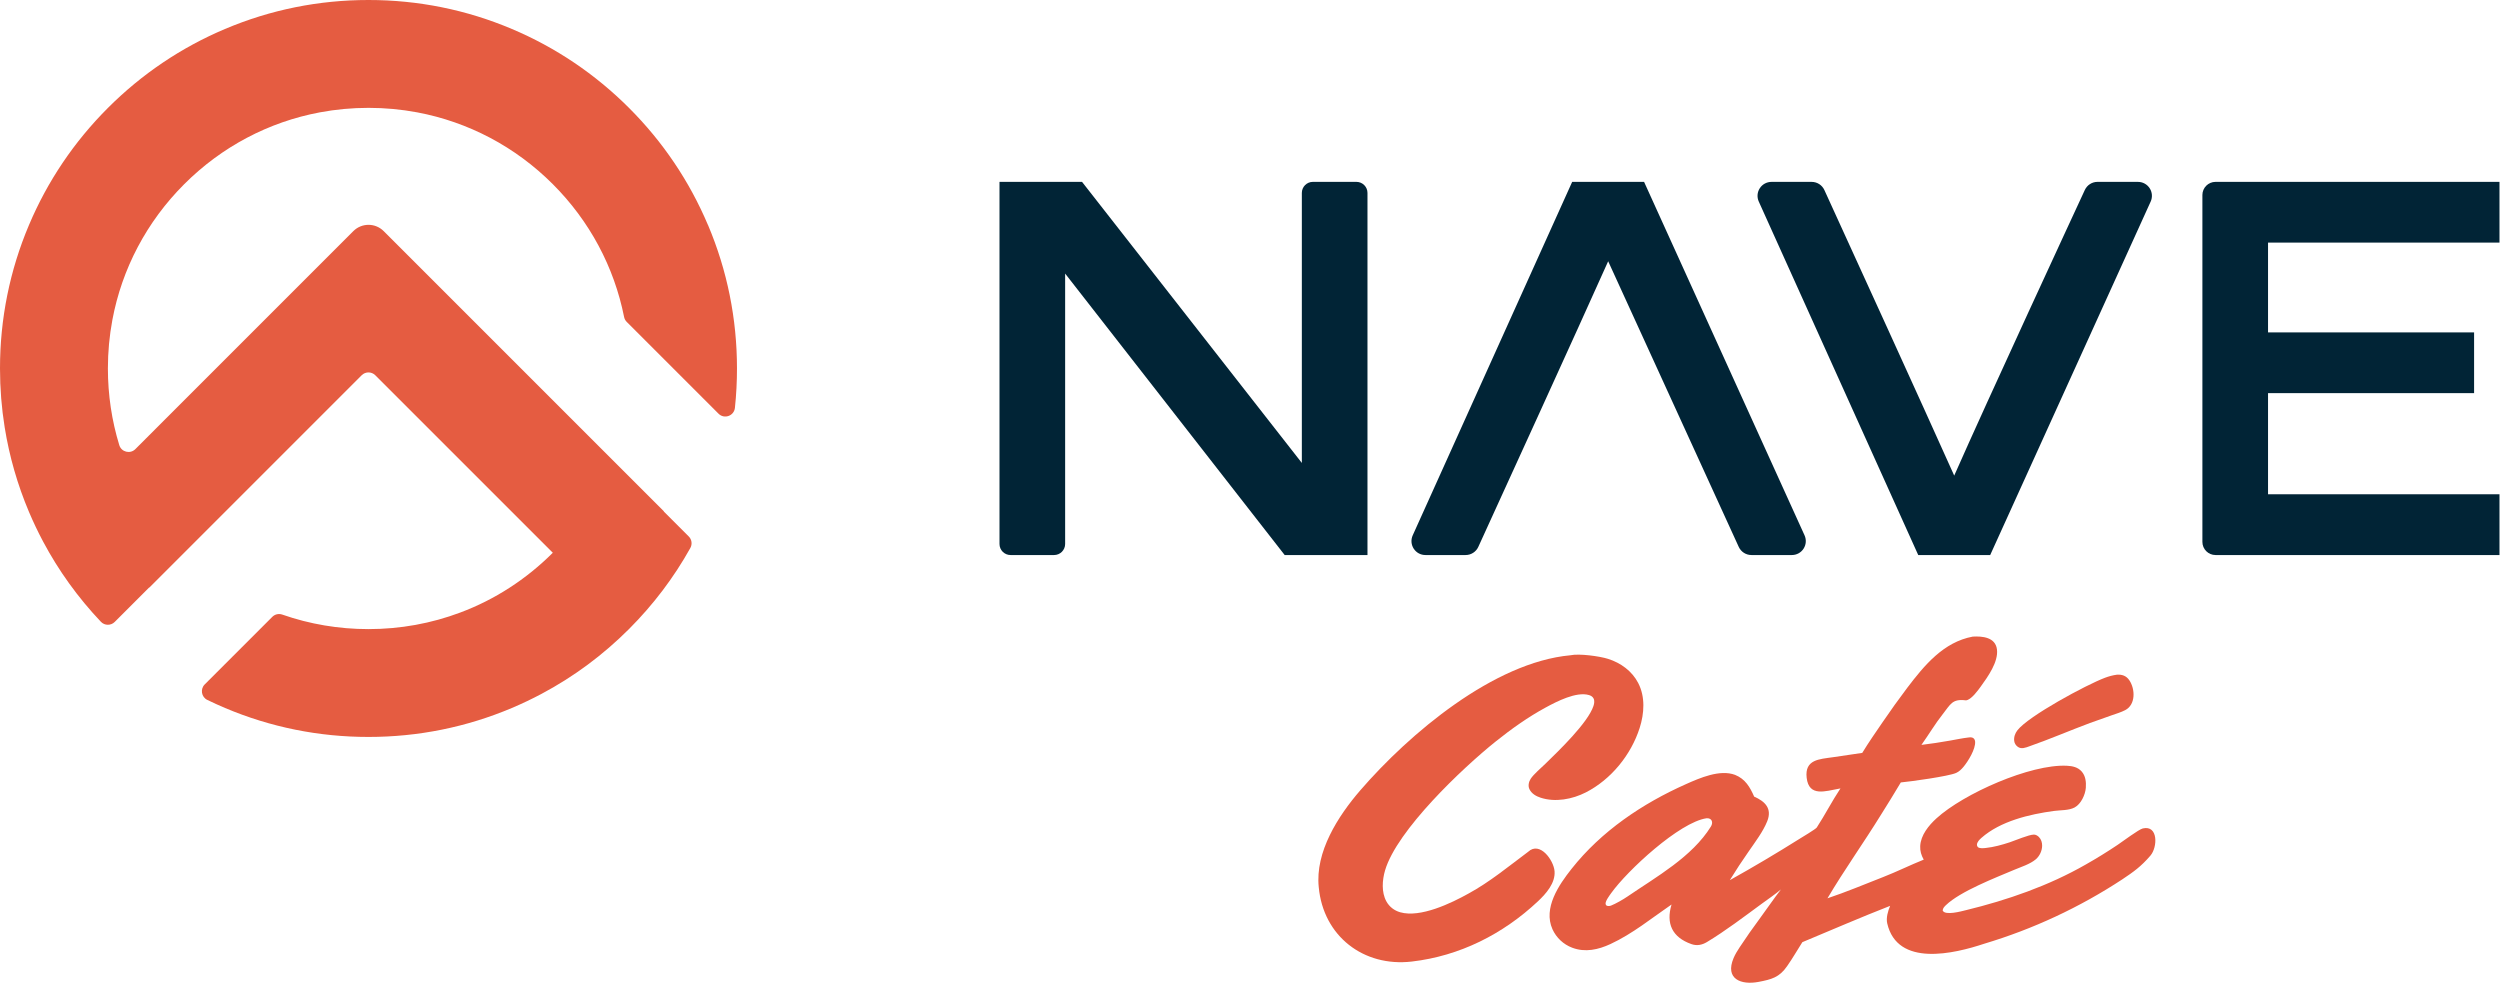
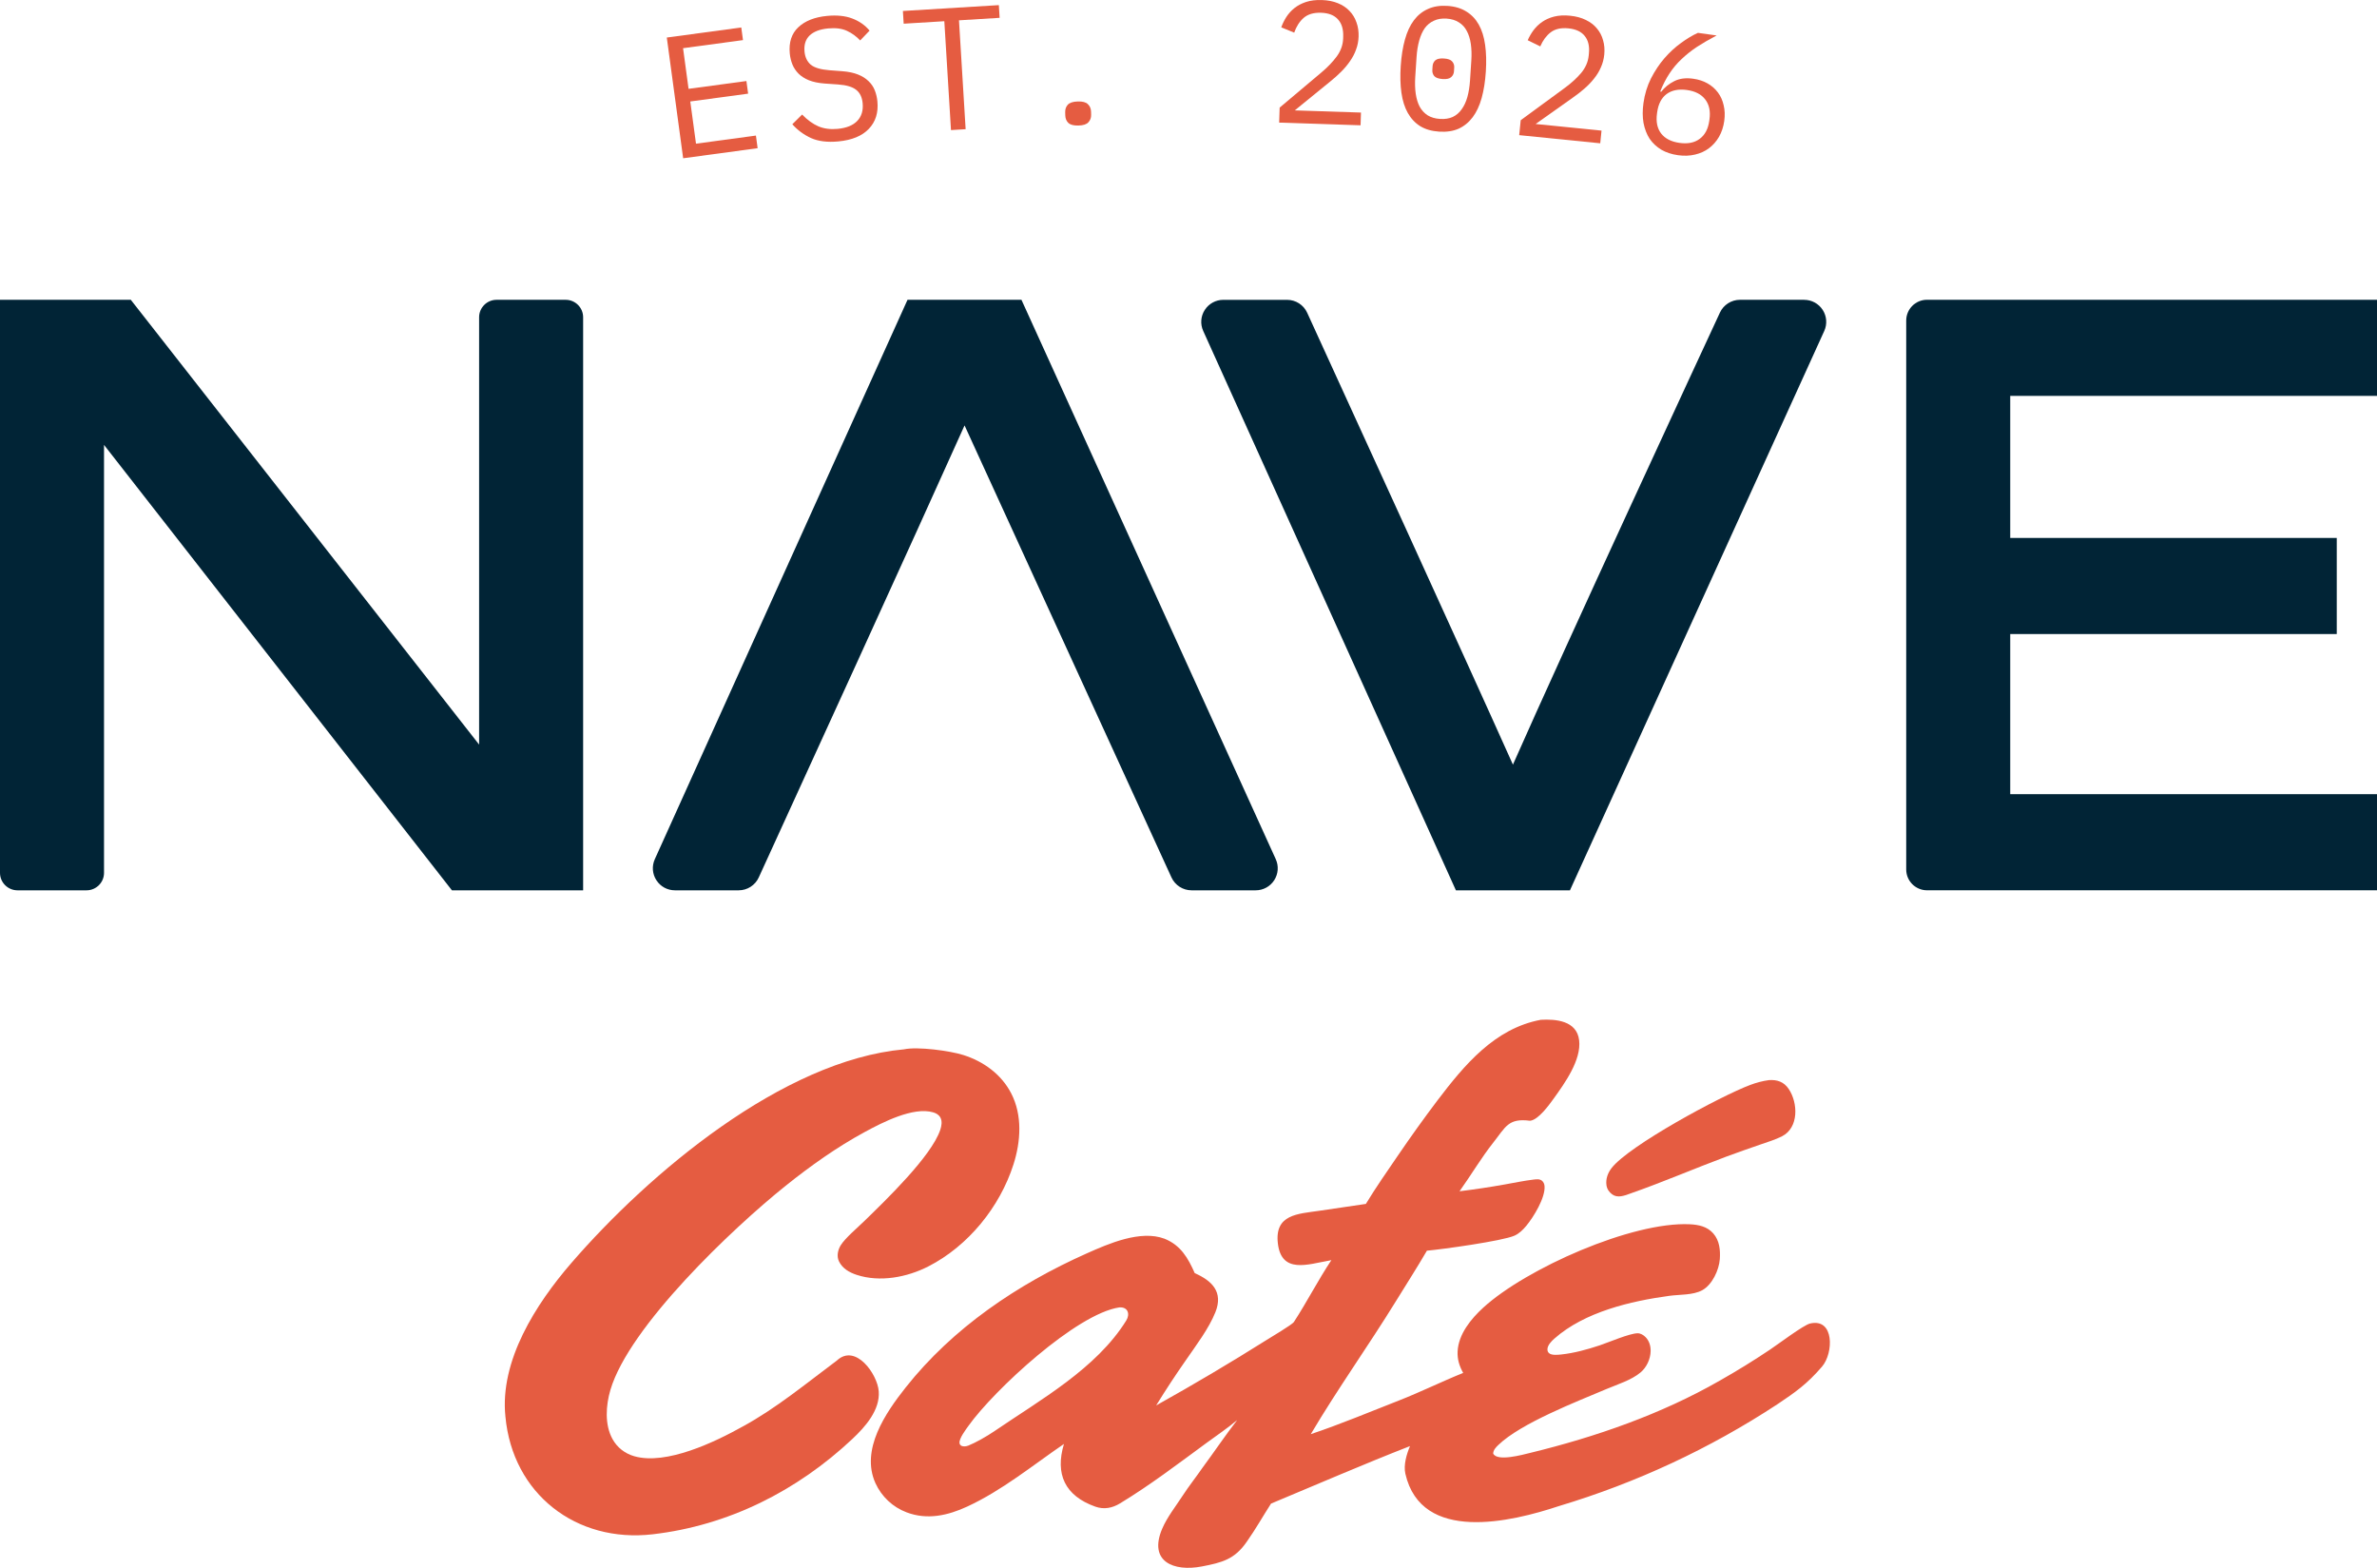
- <svg xmlns="http://www.w3.org/2000/svg" viewBox="0 0 1346 531" width="1346" height="531">
-   <path fill="#E55C41" transform="scale(1)" d="M381.17 121.15C371.17 97.52 356.88 76.31 338.66 58.1C320.44 39.89 299.24 25.59 275.61 15.6C251.14 5.24 225.150 0 198.38 0C171.61 0 145.63 5.24 121.15 15.6C97.53 25.59 76.31 39.89 58.11 58.1C39.89 76.32 25.6 97.52 15.6 121.15C5.25 145.62 0 171.61 0 198.38C0 209.11 0.85 219.72 2.53 230.15C5.04 245.74 9.4 260.95 15.6 275.61C17.91 281.06 20.44 286.38 23.2 291.56C31.56 307.28 41.98 321.74 54.33 334.77C56.33 336.88 59.69 336.91 61.75 334.86L80.32 316.29L80.39 316.37L194.72 202.04C196.75 200 200.03 200 202.06 202.04L297.63 297.6C290.44 304.79 282.61 311.1 274.27 316.48C265.93 321.87 257.08 326.32 247.84 329.78C232.25 335.65 215.56 338.71 198.39 338.71C182.33 338.71 166.68 336.03 151.97 330.89C150.1 330.23 148 330.71 146.6 332.12L110.22 368.49C107.7 371.02 108.41 375.28 111.62 376.84C114.75 378.36 117.93 379.8 121.15 381.17C145.63 391.52 171.61 396.77 198.38 396.77C225.15 396.77 251.13 391.52 275.61 381.17C281.07 378.86 286.4 376.32 291.6 373.55C308.89 364.36 324.66 352.67 338.66 338.67L338.75 338.58C351.78 325.53 362.81 310.94 371.68 295.04C372.82 293 372.47 290.47 370.83 288.83L357.37 275.38L357.45 275.3L329.59 247.45L206.57 124.43C202.06 119.92 194.75 119.92 190.24 124.43L112.39 202.28L72.86 241.82C70.09 244.58 65.36 243.4 64.22 239.66C60.18 226.46 58.09 212.59 58.09 198.39C58.09 189.5 58.91 180.74 60.51 172.19C65.67 144.69 78.96 119.38 99.18 99.16C119.4 78.94 144.7 65.65 172.21 60.49C180.76 58.89 189.52 58.07 198.41 58.07C207.3 58.07 216.06 58.89 224.61 60.49C252.11 65.66 277.42 78.94 297.64 99.16C317.47 119 330.64 143.73 336.01 170.64C336.21 171.65 336.7 172.58 337.43 173.31L386.85 222.73C389.95 225.83 395.22 223.93 395.68 219.58C396.42 212.58 396.79 205.51 396.79 198.39C396.79 171.63 391.550 145.64 381.2 121.16L381.17 121.15Z" />
-   <g fill="#012436" transform="translate(0 0)">
-     <path d="M730.31 97.92H706.85C703.57 97.92 700.91 100.59 700.91 103.86V249.25L582.57 97.92H538.13V292.89C538.13 296.17 540.8 298.83 544.07 298.83H567.53C570.81 298.83 573.47 296.16 573.47 292.89V147.29L691.67 298.83H736.25V103.86C736.25 100.58 733.58 97.92 730.31 97.92Z" />
-     <path d="M885.2 97.92H846.46L760.6 288.25C759.55 290.58 759.75 293.25 761.14 295.4C762.53 297.55 764.88 298.83 767.44 298.83H789.1C792.03 298.83 794.7 297.11 795.92 294.45C808.55 266.82 849.44 177.32 865.84 140.66L936.14 294.45C937.36 297.11 940.03 298.83 942.96 298.83H964.75C967.31 298.83 969.670 297.54 971.05 295.39C972.43 293.24 972.63 290.56 971.57 288.23L885.17 97.92H885.2Z" />
-     <path d="M1151.08 97.92H1129.28C1126.37 97.92 1123.7 99.63 1122.48 102.27C1116.94 114.22 1069.88 215.82 1052.15 256.07C1035.76 219.43 994.88 129.96 982.24 102.31C981.02 99.65 978.35 97.93 975.42 97.93H953.76C951.2 97.93 948.85 99.21 947.46 101.36C946.07 103.51 945.87 106.18 946.92 108.51L1032.78 298.84H1071.52L1157.92 108.53C1158.98 106.2 1158.78 103.52 1157.4 101.37C1156.01 99.22 1153.66 97.93 1151.1 97.93L1151.08 97.92Z" />
-     <path d="M1345.72 130.63V97.92H1192.83C1188.94 97.92 1185.77 101.09 1185.77 104.98V291.77C1185.77 295.66 1188.94 298.83 1192.83 298.83H1345.72V266.12H1221.11V211.66H1332.05V178.95H1221.11V130.62H1345.72V130.63Z" />
-   </g>
-   <g fill="#E55C41" transform="translate(709.50 342.16) scale(1.731) translate(-99 -200)">
-     <path d="M302.717 200.339C305.659 200.173 309.785 200.5 310.248 204.356C310.713 208.232 307.396 212.834 305.198 215.882C304.403 216.985 302.208 220.057 300.583 220.171C296.311 219.621 295.815 221.385 293.358 224.489C291.054 227.397 288.992 230.884 286.75 234.023C289.732 233.658 292.703 233.211 295.66 232.682C297.522 232.361 299.411 231.949 301.285 231.729C301.832 231.665 302.49 231.571 302.946 231.955C303.26 232.219 303.415 232.599 303.449 233.001C303.637 235.296 301.276 239.107 299.874 240.8C299.233 241.574 298.473 242.334 297.541 242.745C295.143 243.803 283.367 245.424 280.34 245.698C278.373 249.068 276.245 252.39 274.195 255.711C268.773 264.489 262.787 272.86 257.525 281.739C263.299 279.81 269.136 277.354 274.82 275.136C279.083 273.472 283.222 271.415 287.466 269.709C286.718 268.375 286.297 267.038 286.371 265.496C286.534 262.087 289.019 259.066 291.427 256.869C299.844 249.196 320.636 239.951 331.996 240.508C333.717 240.593 335.396 240.94 336.588 242.291C337.826 243.694 338.011 245.559 337.886 247.347C337.734 249.497 336.385 252.405 334.424 253.469C332.61 254.452 330.007 254.288 327.987 254.563C320.343 255.601 311.332 257.724 305.401 262.953C304.824 263.46 304.03 264.257 304.019 265.074C304.015 265.361 304.097 265.594 304.301 265.797C304.807 266.299 306.065 266.156 306.723 266.087C309.256 265.821 311.842 265.104 314.257 264.304C315.966 263.737 320.17 261.923 321.744 261.921C322.324 261.92 322.896 262.27 323.292 262.67C324.017 263.401 324.313 264.407 324.294 265.419C324.265 266.978 323.511 268.608 322.316 269.614C320.513 271.132 317.782 271.958 315.612 272.876C309.735 275.364 298.827 279.579 294.373 283.863C293.902 284.314 293.377 284.858 293.36 285.545C294.118 287.186 299.165 285.777 300.621 285.422C313.48 282.293 326.36 277.829 337.87 271.226C341.233 269.323 344.523 267.293 347.734 265.141C349.277 264.12 354.323 260.306 355.613 260.005C360.419 258.882 360.247 265.816 357.97 268.467C355.016 271.906 352.697 273.524 349.203 275.862C335.935 284.574 321.474 291.312 306.276 295.867C296.928 298.975 279.266 303.228 276.109 289.527C275.712 287.798 276.351 285.666 277.017 284.084C267.828 287.67 258.815 291.592 249.714 295.382C248.089 297.907 246.711 300.376 244.951 302.869C242.558 306.35 240.083 306.966 236.123 307.73C230.608 308.792 225.595 306.799 228.317 300.347C229.28 298.064 231.029 295.865 232.389 293.769C233.577 291.939 235.017 290.132 236.257 288.329C238.544 285.24 240.707 282.009 243.059 278.976C241.229 280.52 238.991 282.034 237.035 283.467C231.48 287.538 225.943 291.77 220.048 295.338C218.514 296.267 216.895 296.583 215.192 295.978C209.21 293.851 207.255 289.578 209.028 283.667C202.841 287.9 196.907 292.778 190.036 295.961C186.243 297.718 182.175 298.645 178.122 297.102C175.398 296.075 173.192 294.007 171.988 291.352C169.045 284.773 173.964 277.587 177.925 272.58C187.208 260.845 199.935 252.278 213.499 246.234C217.808 244.314 224.06 241.57 228.789 243.345C231.98 244.631 233.411 247.131 234.726 250.109C238.09 251.587 240.39 253.793 238.782 257.788C237.474 261.04 235.014 264.251 233.022 267.156C230.975 270.077 229.017 273.059 227.149 276.097C234.473 272.012 241.688 267.735 248.786 263.271C249.495 262.83 253.875 260.215 254.196 259.721C256.772 255.763 258.941 251.508 261.57 247.55C261.428 247.586 261.284 247.617 261.139 247.642C256.994 248.362 251.761 250.326 251.057 244.264C250.391 238.534 255.01 238.472 259.192 237.858L268.346 236.509C270.285 233.312 272.595 229.995 274.712 226.903C277.173 223.291 279.72 219.74 282.352 216.253C287.681 209.241 293.633 202.034 302.717 200.339ZM221.273 259.41C222.032 258.184 221.646 256.736 219.929 256.836C211.479 258.066 195.266 273.122 190.29 280.079C189.814 280.744 188.387 282.607 188.514 283.491C188.557 283.79 188.648 283.813 188.848 284.02C189.315 284.216 189.747 284.159 190.226 283.995C191.654 283.428 193.905 282.15 195.3 281.196C204.32 275.03 215.403 268.878 221.273 259.41Z" />
-     <path d="M177.599 206.142C180.294 205.562 186.629 206.424 189.267 207.259C193.229 208.512 196.729 211.04 198.664 214.782C200.897 219.099 200.554 224.241 199.111 228.754C196.436 237.12 190.23 244.771 182.394 248.783C178.193 250.934 172.874 251.945 168.304 250.444C166.875 249.975 165.516 249.207 164.83 247.796C164.331 246.771 164.615 245.502 165.21 244.574C166.105 243.175 168.525 241.125 169.793 239.892C173.982 235.814 183.014 227.136 184.737 221.935C184.98 221.204 185.142 220.287 184.77 219.573C184.471 218.999 183.94 218.696 183.338 218.519C179.422 217.369 173.338 220.516 169.891 222.385C164.415 225.354 159.22 229.049 154.36 232.941C143.945 241.28 123.589 260.584 119.921 273.062C119.033 276.082 118.765 279.845 120.333 282.698C121.256 284.377 122.777 285.548 124.609 286.075C130.909 287.888 140.524 283.251 145.921 280.237C152.46 276.683 158.428 271.743 164.415 267.279C168.07 263.857 172.38 269.923 172.642 273.307C172.927 276.984 170.028 280.271 167.469 282.676C156.587 292.9 143.107 299.693 128.221 301.412C113.21 303.146 100.71 293.493 99.299 278.295C98.146 267.312 105.278 256.179 112.24 248.127C127.476 230.505 153.749 208.319 177.599 206.142Z" />
-     <path d="M347.535 212.187C349.112 212.082 350.457 212.486 351.431 213.941C353.258 216.667 353.424 221.502 350.141 223.204C348.843 223.878 347.286 224.344 345.853 224.842C343.624 225.605 341.404 226.392 339.193 227.205C332.925 229.54 326.744 232.216 320.427 234.423C319.831 234.657 319.125 234.905 318.491 235C317.845 235.097 317.24 235.008 316.71 234.611C316.107 234.16 315.712 233.558 315.612 232.806C315.45 231.608 315.875 230.44 316.595 229.498C320.003 225.049 338.052 215.319 343.827 213.148C345.04 212.692 346.251 212.362 347.535 212.187Z" />
-   </g>
+ <svg xmlns="http://www.w3.org/2000/svg" viewBox="0 0 467 308" width="467" height="308">
+   <path fill="#012436" d="M111.131 58.895H97.565C95.668 58.895 94.13 60.437 94.13 62.325V146.274L25.698 58.895H0V171.473C0 173.366 1.544 174.902 3.435 174.902H17.001C18.898 174.902 20.436 173.361 20.436 171.473V87.402L88.787 174.902H114.566V62.325C114.566 60.431 113.022 58.895 111.131 58.895Z" />
+   <path fill="#012436" d="M200.698 58.895H178.296L128.646 168.793C128.039 170.139 128.155 171.68 128.959 172.922C129.762 174.163 131.121 174.902 132.602 174.902H145.127C146.821 174.902 148.365 173.909 149.071 172.373C156.374 156.419 180.019 104.741 189.503 83.574L230.155 172.373C230.86 173.909 232.404 174.902 234.099 174.902H246.699C248.179 174.902 249.544 174.157 250.342 172.916C251.14 171.675 251.256 170.127 250.643 168.782L200.681 58.895H200.698Z" />
+   <path fill="#012436" d="M354.447 58.895H341.841C340.158 58.895 338.614 59.883 337.909 61.407C334.705 68.307 307.492 126.972 297.239 150.212C287.762 129.056 264.122 77.395 256.813 61.43C256.107 59.894 254.564 58.901 252.869 58.901H240.344C238.864 58.901 237.505 59.64 236.701 60.882C235.897 62.123 235.782 63.665 236.389 65.01L286.038 174.908H308.44L358.402 65.022C359.015 63.676 358.9 62.129 358.102 60.887C357.298 59.646 355.939 58.901 354.459 58.901L354.447 58.895Z" />
+   <path fill="#012436" d="M467 77.776V58.889H378.589C376.34 58.889 374.507 60.72 374.507 62.966V170.82C374.507 173.066 376.34 174.896 378.589 174.896H467V156.01H394.943V124.564H459.095V105.677H394.943V77.771H467V77.776Z" />
+   <path fill="#E55C41" d="M134.217 31.09L131.004 7.374L145.636 5.398L145.972 7.878L134.198 9.469L135.28 17.453L146.645 15.918L146.981 18.398L135.616 19.933L136.74 28.224L148.513 26.633L148.849 29.114L134.217 31.09Z" />
+   <path fill="#E55C41" d="M164.715 27.781C162.573 27.985 160.781 27.766 159.34 27.122C157.897 26.456 156.672 25.551 155.666 24.407L157.588 22.502C158.633 23.573 159.696 24.345 160.775 24.816C161.878 25.285 163.147 25.451 164.583 25.314C166.315 25.149 167.598 24.625 168.434 23.742C169.269 22.858 169.618 21.7 169.481 20.266C169.37 19.106 168.954 18.239 168.232 17.665C167.508 17.068 166.313 16.711 164.646 16.594L161.938 16.404C160.756 16.31 159.747 16.097 158.91 15.763C158.096 15.427 157.423 14.998 156.89 14.475C156.354 13.928 155.952 13.324 155.681 12.661C155.409 11.975 155.237 11.257 155.165 10.506C154.956 8.321 155.516 6.603 156.845 5.351C158.175 4.1 160.058 3.358 162.497 3.125C164.411 2.943 166.048 3.108 167.408 3.622C168.79 4.133 169.936 4.931 170.844 6.015L168.994 7.948C168.25 7.146 167.385 6.517 166.399 6.06C165.412 5.603 164.178 5.445 162.697 5.586C161.079 5.74 159.87 6.2 159.069 6.965C158.269 7.73 157.933 8.795 158.064 10.161C158.166 11.23 158.569 12.076 159.272 12.697C159.996 13.294 161.215 13.661 162.93 13.796L165.536 13.995C166.718 14.089 167.727 14.303 168.564 14.636C169.401 14.97 170.085 15.398 170.618 15.922C171.174 16.443 171.588 17.046 171.861 17.732C172.133 18.418 172.306 19.148 172.38 19.921C172.591 22.128 172.027 23.927 170.689 25.318C169.373 26.706 167.381 27.527 164.715 27.781Z" />
+   <path fill="#E55C41" d="M188.407 3.991L189.715 25.381L186.836 25.556L185.528 4.167L177.542 4.654L177.389 2.156L196.24 1.006L196.393 3.504L188.407 3.991Z" />
+   <path fill="#E55C41" d="M211.89 24.663C210.952 24.69 210.283 24.515 209.883 24.137C209.505 23.759 209.308 23.273 209.291 22.679L209.273 22.062C209.256 21.468 209.425 20.972 209.78 20.573C210.157 20.173 210.815 19.96 211.754 19.933C212.692 19.906 213.349 20.081 213.727 20.459C214.127 20.837 214.336 21.322 214.353 21.916L214.371 22.533C214.388 23.127 214.208 23.624 213.83 24.024C213.475 24.423 212.828 24.636 211.89 24.663Z" />
+   <path fill="#E55C41" d="M267.304 24.614L251.311 24.087L251.408 21.14L259.642 14.207C260.844 13.195 261.84 12.153 262.632 11.081C263.424 9.986 263.84 8.822 263.881 7.589L263.894 7.178C263.942 5.738 263.601 4.618 262.872 3.816C262.143 2.992 261.035 2.555 259.548 2.506C258.084 2.458 256.939 2.797 256.113 3.525C255.311 4.23 254.695 5.194 254.265 6.414L251.723 5.37C251.975 4.669 252.307 3.994 252.718 3.345C253.152 2.673 253.687 2.084 254.322 1.579C254.957 1.074 255.715 0.676 256.595 0.385C257.498 0.094 258.532 -0.032 259.699 0.007C260.889 0.046 261.936 0.252 262.84 0.625C263.766 0.998 264.528 1.504 265.126 2.141C265.746 2.779 266.202 3.526 266.495 4.382C266.81 5.238 266.951 6.169 266.918 7.174C266.888 8.088 266.722 8.94 266.421 9.731C266.143 10.522 265.752 11.275 265.247 11.991C264.765 12.707 264.181 13.408 263.494 14.094C262.831 14.758 262.087 15.42 261.264 16.079L254.379 21.684L267.386 22.112L267.304 24.614Z" />
+   <path fill="#E55C41" d="M282.748 25.86C281.286 25.764 280.048 25.409 279.033 24.793C278.019 24.154 277.204 23.288 276.588 22.194C275.971 21.1 275.553 19.778 275.333 18.229C275.113 16.68 275.067 14.925 275.196 12.963C275.323 11.024 275.596 9.301 276.016 7.794C276.437 6.264 277.024 4.997 277.778 3.992C278.532 2.988 279.453 2.246 280.539 1.767C281.627 1.265 282.902 1.062 284.364 1.157C285.826 1.253 287.064 1.62 288.077 2.259C289.092 2.875 289.908 3.73 290.525 4.823C291.141 5.917 291.559 7.25 291.777 8.822C291.997 10.371 292.044 12.115 291.917 14.054C291.788 16.015 291.514 17.75 291.095 19.257C290.675 20.765 290.088 22.021 289.334 23.025C288.58 24.03 287.659 24.783 286.571 25.285C285.484 25.763 284.21 25.955 282.748 25.86ZM282.912 23.362C283.871 23.425 284.705 23.296 285.414 22.976C286.125 22.633 286.708 22.132 287.164 21.475C287.643 20.819 288.017 20.019 288.285 19.074C288.555 18.107 288.729 17.019 288.808 15.81L289.063 11.909C289.141 10.723 289.109 9.633 288.968 8.639C288.826 7.645 288.561 6.791 288.172 6.079C287.805 5.368 287.291 4.807 286.63 4.398C285.97 3.965 285.16 3.718 284.201 3.655C283.241 3.592 282.406 3.733 281.696 4.076C280.987 4.396 280.393 4.884 279.914 5.54C279.458 6.198 279.095 7.01 278.825 7.977C278.556 8.945 278.382 10.021 278.304 11.208L278.049 15.108C277.97 16.317 278.001 17.418 278.143 18.413C278.286 19.384 278.54 20.225 278.907 20.936C279.296 21.649 279.82 22.221 280.48 22.654C281.142 23.064 281.952 23.3 282.912 23.362ZM283.424 15.527C282.625 15.475 282.075 15.279 281.777 14.939C281.5 14.6 281.377 14.203 281.407 13.746L281.456 12.994C281.486 12.537 281.66 12.159 281.978 11.86C282.319 11.561 282.889 11.438 283.688 11.49C284.488 11.542 285.026 11.738 285.302 12.076C285.601 12.416 285.735 12.815 285.705 13.271L285.656 14.024C285.626 14.48 285.441 14.857 285.1 15.155C284.782 15.456 284.224 15.579 283.424 15.527Z" />
+   <path fill="#E55C41" d="M314.394 28.15L298.473 26.551L298.769 23.617L307.451 17.253C308.718 16.323 309.782 15.35 310.644 14.334C311.507 13.295 312.001 12.161 312.125 10.933L312.166 10.524C312.31 9.091 312.046 7.95 311.372 7.102C310.7 6.23 309.624 5.72 308.144 5.571C306.686 5.425 305.521 5.687 304.648 6.358C303.801 7.008 303.121 7.927 302.61 9.116L300.144 7.904C300.443 7.222 300.819 6.57 301.273 5.95C301.751 5.309 302.325 4.757 302.992 4.296C303.66 3.835 304.443 3.488 305.34 3.257C306.261 3.028 307.302 2.971 308.463 3.088C309.648 3.207 310.678 3.483 311.555 3.915C312.454 4.35 313.181 4.906 313.734 5.581C314.31 6.259 314.715 7.035 314.949 7.909C315.206 8.785 315.284 9.723 315.183 10.723C315.091 11.633 314.869 12.472 314.515 13.241C314.185 14.012 313.743 14.737 313.192 15.417C312.663 16.099 312.033 16.759 311.301 17.398C310.595 18.016 309.809 18.626 308.943 19.229L301.697 24.359L314.645 25.659L314.394 28.15Z" />
+   <path fill="#E55C41" d="M329.668 30.488C328.421 30.314 327.328 29.954 326.387 29.407C325.45 28.838 324.683 28.119 324.088 27.251C323.519 26.364 323.121 25.328 322.894 24.142C322.69 22.96 322.686 21.667 322.882 20.263C323.129 18.497 323.621 16.881 324.358 15.415C325.121 13.928 325.999 12.608 326.992 11.455C328.012 10.281 329.1 9.279 330.256 8.448C331.416 7.594 332.526 6.93 333.586 6.455L337.259 6.967C335.837 7.715 334.554 8.459 333.41 9.2C332.289 9.943 331.275 10.748 330.368 11.614C329.464 12.457 328.674 13.397 327.997 14.434C327.323 15.447 326.72 16.621 326.187 17.954L326.347 18.046C327.05 17.152 327.911 16.453 328.929 15.948C329.95 15.422 331.198 15.261 332.672 15.467C333.714 15.612 334.643 15.915 335.457 16.375C336.271 16.834 336.951 17.425 337.497 18.148C338.043 18.87 338.423 19.708 338.636 20.661C338.872 21.617 338.913 22.65 338.758 23.759C338.596 24.913 338.254 25.951 337.733 26.87C337.214 27.767 336.555 28.518 335.754 29.121C334.978 29.706 334.065 30.12 333.014 30.366C331.985 30.615 330.87 30.656 329.668 30.488ZM329.972 28.072C331.604 28.3 332.924 28.034 333.932 27.275C334.962 26.518 335.59 25.336 335.815 23.729L335.853 23.457C336.078 21.85 335.798 20.542 335.015 19.532C334.254 18.526 333.058 17.909 331.426 17.681C329.793 17.454 328.462 17.718 327.431 18.474C326.424 19.234 325.807 20.417 325.582 22.025L325.544 22.296C325.32 23.904 325.587 25.21 326.348 26.217C327.131 27.226 328.339 27.845 329.972 28.072Z" />
+   <path fill="#E55C41" d="M302.717 200.339C305.659 200.173 309.785 200.5 310.248 204.356C310.713 208.232 307.396 212.834 305.198 215.882C304.403 216.985 302.208 220.057 300.583 220.171C296.311 219.621 295.815 221.385 293.358 224.489C291.054 227.397 288.992 230.884 286.75 234.023C289.732 233.658 292.703 233.211 295.66 232.682C297.522 232.361 299.411 231.949 301.285 231.729C301.832 231.665 302.49 231.571 302.946 231.955C303.26 232.219 303.415 232.599 303.449 233.001C303.637 235.296 301.276 239.107 299.874 240.8C299.233 241.574 298.473 242.334 297.541 242.745C295.143 243.803 283.367 245.424 280.34 245.698C278.373 249.068 276.245 252.39 274.195 255.711C268.773 264.489 262.787 272.86 257.525 281.739C263.299 279.81 269.136 277.354 274.82 275.136C279.083 273.472 283.222 271.415 287.466 269.709C286.718 268.375 286.297 267.038 286.371 265.496C286.534 262.087 289.019 259.066 291.427 256.869C299.844 249.196 320.636 239.951 331.996 240.508C333.717 240.593 335.396 240.94 336.588 242.291C337.826 243.694 338.011 245.559 337.886 247.347C337.734 249.497 336.385 252.405 334.424 253.469C332.61 254.452 330.007 254.288 327.987 254.563C320.343 255.601 311.332 257.724 305.401 262.953C304.824 263.46 304.03 264.257 304.019 265.074C304.015 265.361 304.097 265.594 304.301 265.797C304.807 266.299 306.065 266.156 306.723 266.087C309.256 265.821 311.842 265.104 314.257 264.304C315.966 263.737 320.17 261.923 321.744 261.921C322.324 261.92 322.896 262.27 323.292 262.67C324.017 263.401 324.313 264.407 324.294 265.419C324.265 266.978 323.511 268.608 322.316 269.614C320.513 271.132 317.782 271.958 315.612 272.876C309.735 275.364 298.827 279.579 294.373 283.863C293.902 284.314 293.377 284.858 293.36 285.545C294.118 287.186 299.165 285.777 300.621 285.422C313.48 282.293 326.36 277.829 337.87 271.226C341.233 269.323 344.523 267.293 347.734 265.141C349.277 264.12 354.323 260.306 355.613 260.005C360.419 258.882 360.247 265.816 357.97 268.467C355.016 271.906 352.697 273.524 349.203 275.862C335.935 284.574 321.474 291.312 306.276 295.867C296.928 298.975 279.266 303.228 276.109 289.527C275.712 287.798 276.351 285.666 277.017 284.084C267.828 287.67 258.815 291.592 249.714 295.382C248.089 297.907 246.711 300.376 244.951 302.869C242.558 306.35 240.083 306.966 236.123 307.73C230.608 308.792 225.595 306.799 228.317 300.347C229.28 298.064 231.029 295.865 232.389 293.769C233.577 291.939 235.017 290.132 236.257 288.329C238.544 285.24 240.707 282.009 243.059 278.976C241.229 280.52 238.991 282.034 237.035 283.467C231.48 287.538 225.943 291.77 220.048 295.338C218.514 296.267 216.895 296.583 215.192 295.978C209.21 293.851 207.255 289.578 209.028 283.667C202.841 287.9 196.907 292.778 190.036 295.961C186.243 297.718 182.175 298.645 178.122 297.102C175.398 296.075 173.192 294.007 171.988 291.352C169.045 284.773 173.964 277.587 177.925 272.58C187.208 260.845 199.935 252.278 213.499 246.234C217.808 244.314 224.06 241.57 228.789 243.345C231.98 244.631 233.411 247.131 234.726 250.109C238.09 251.587 240.39 253.793 238.782 257.788C237.474 261.04 235.014 264.251 233.022 267.156C230.975 270.077 229.017 273.059 227.149 276.097C234.473 272.012 241.688 267.735 248.786 263.271C249.495 262.83 253.875 260.215 254.196 259.721C256.772 255.763 258.941 251.508 261.57 247.55C261.428 247.586 261.284 247.617 261.139 247.642C256.994 248.362 251.761 250.326 251.057 244.264C250.391 238.534 255.01 238.472 259.192 237.858L268.346 236.509C270.285 233.312 272.595 229.995 274.712 226.903C277.173 223.291 279.72 219.74 282.352 216.253C287.681 209.241 293.633 202.034 302.717 200.339ZM221.273 259.41C222.032 258.184 221.646 256.736 219.929 256.836C211.479 258.066 195.266 273.122 190.29 280.079C189.814 280.744 188.387 282.607 188.514 283.491C188.557 283.79 188.648 283.813 188.848 284.02C189.315 284.216 189.747 284.159 190.226 283.995C191.654 283.428 193.905 282.15 195.3 281.196C204.32 275.03 215.403 268.878 221.273 259.41Z" />
+   <path fill="#E55C41" d="M177.599 206.142C180.294 205.562 186.629 206.424 189.267 207.259C193.229 208.512 196.729 211.04 198.664 214.782C200.897 219.099 200.554 224.241 199.111 228.754C196.436 237.12 190.23 244.771 182.394 248.783C178.193 250.934 172.874 251.945 168.304 250.444C166.875 249.975 165.516 249.207 164.83 247.796C164.331 246.771 164.615 245.502 165.21 244.574C166.105 243.175 168.525 241.125 169.793 239.892C173.982 235.814 183.014 227.136 184.737 221.935C184.98 221.204 185.142 220.287 184.77 219.573C184.471 218.999 183.94 218.696 183.338 218.519C179.422 217.369 173.338 220.516 169.891 222.385C164.415 225.354 159.22 229.049 154.36 232.941C143.945 241.28 123.589 260.584 119.921 273.062C119.033 276.082 118.765 279.845 120.333 282.698C121.256 284.377 122.777 285.548 124.609 286.075C130.909 287.888 140.524 283.251 145.921 280.237C152.46 276.683 158.428 271.743 164.415 267.279C168.07 263.857 172.38 269.923 172.642 273.307C172.927 276.984 170.028 280.271 167.469 282.676C156.587 292.9 143.107 299.693 128.221 301.412C113.21 303.146 100.71 293.493 99.299 278.295C98.146 267.312 105.278 256.179 112.24 248.127C127.476 230.505 153.749 208.319 177.599 206.142Z" />
+   <path fill="#E55C41" d="M347.535 212.187C349.112 212.082 350.457 212.486 351.431 213.941C353.258 216.667 353.424 221.502 350.141 223.204C348.843 223.878 347.286 224.344 345.853 224.842C343.624 225.605 341.404 226.392 339.193 227.205C332.925 229.54 326.744 232.216 320.427 234.423C319.831 234.657 319.125 234.905 318.491 235C317.845 235.097 317.24 235.008 316.71 234.611C316.107 234.16 315.712 233.558 315.612 232.806C315.45 231.608 315.875 230.44 316.595 229.498C320.003 225.049 338.052 215.319 343.827 213.148C345.04 212.692 346.251 212.362 347.535 212.187Z" />
</svg>
